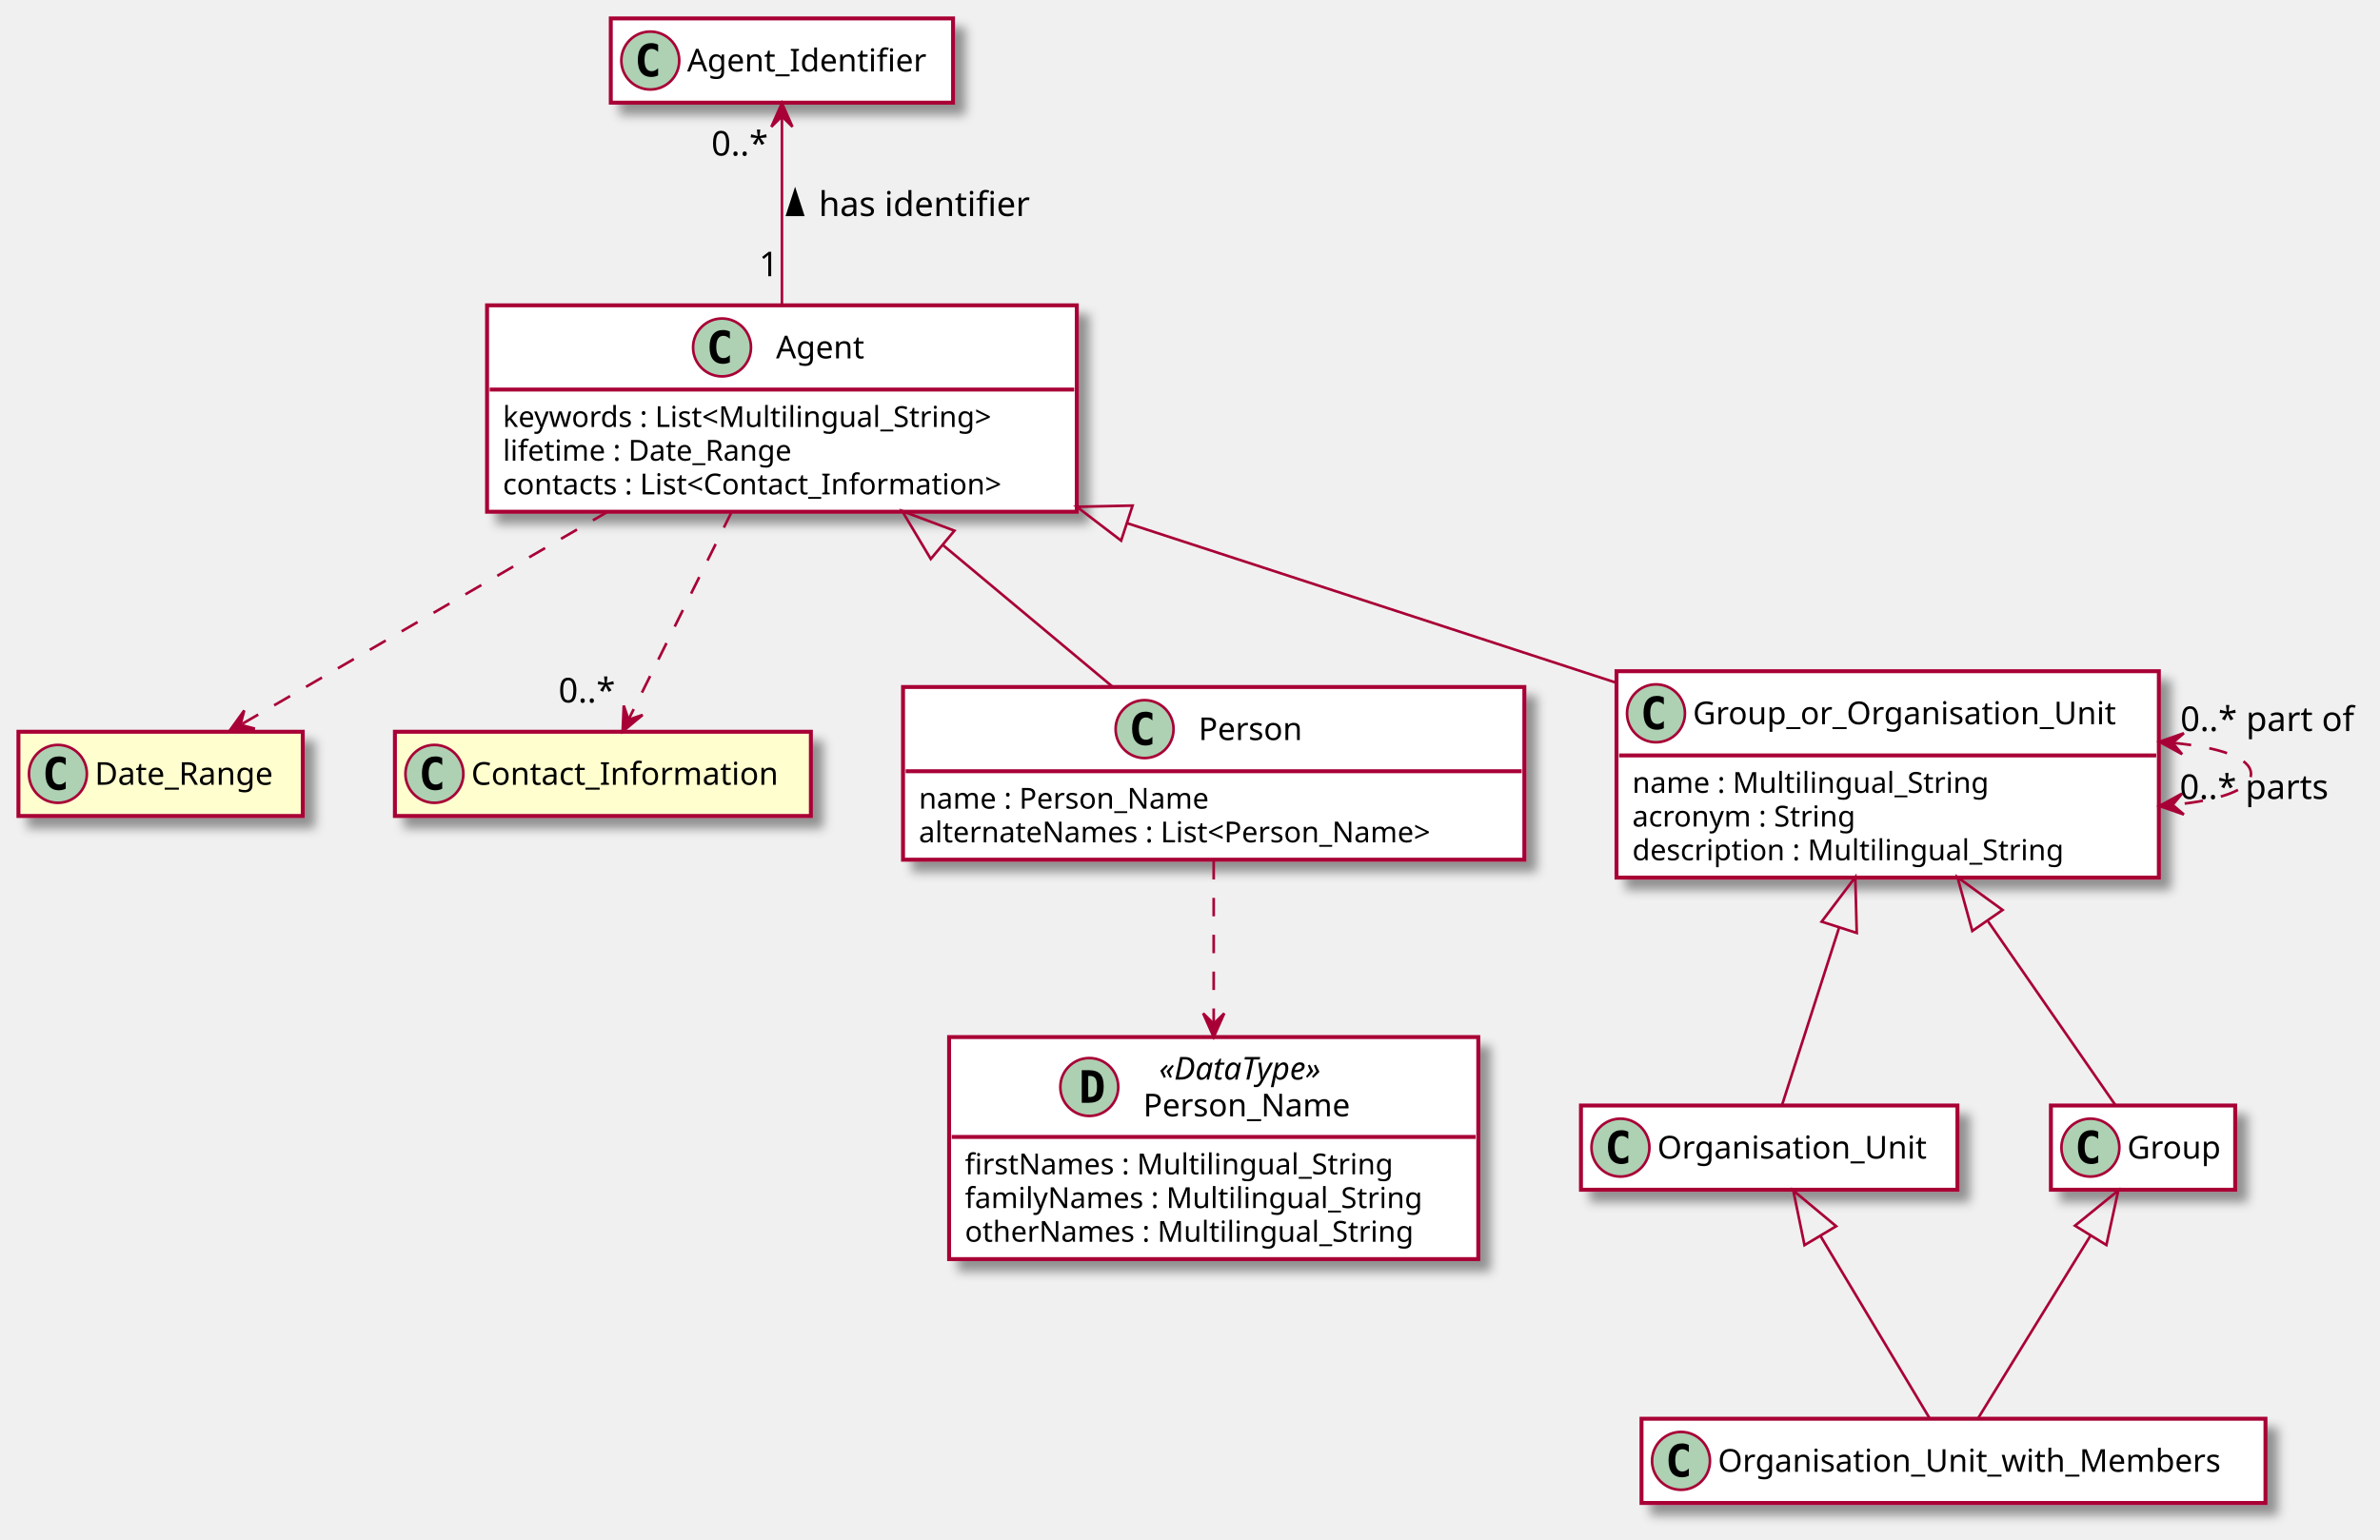
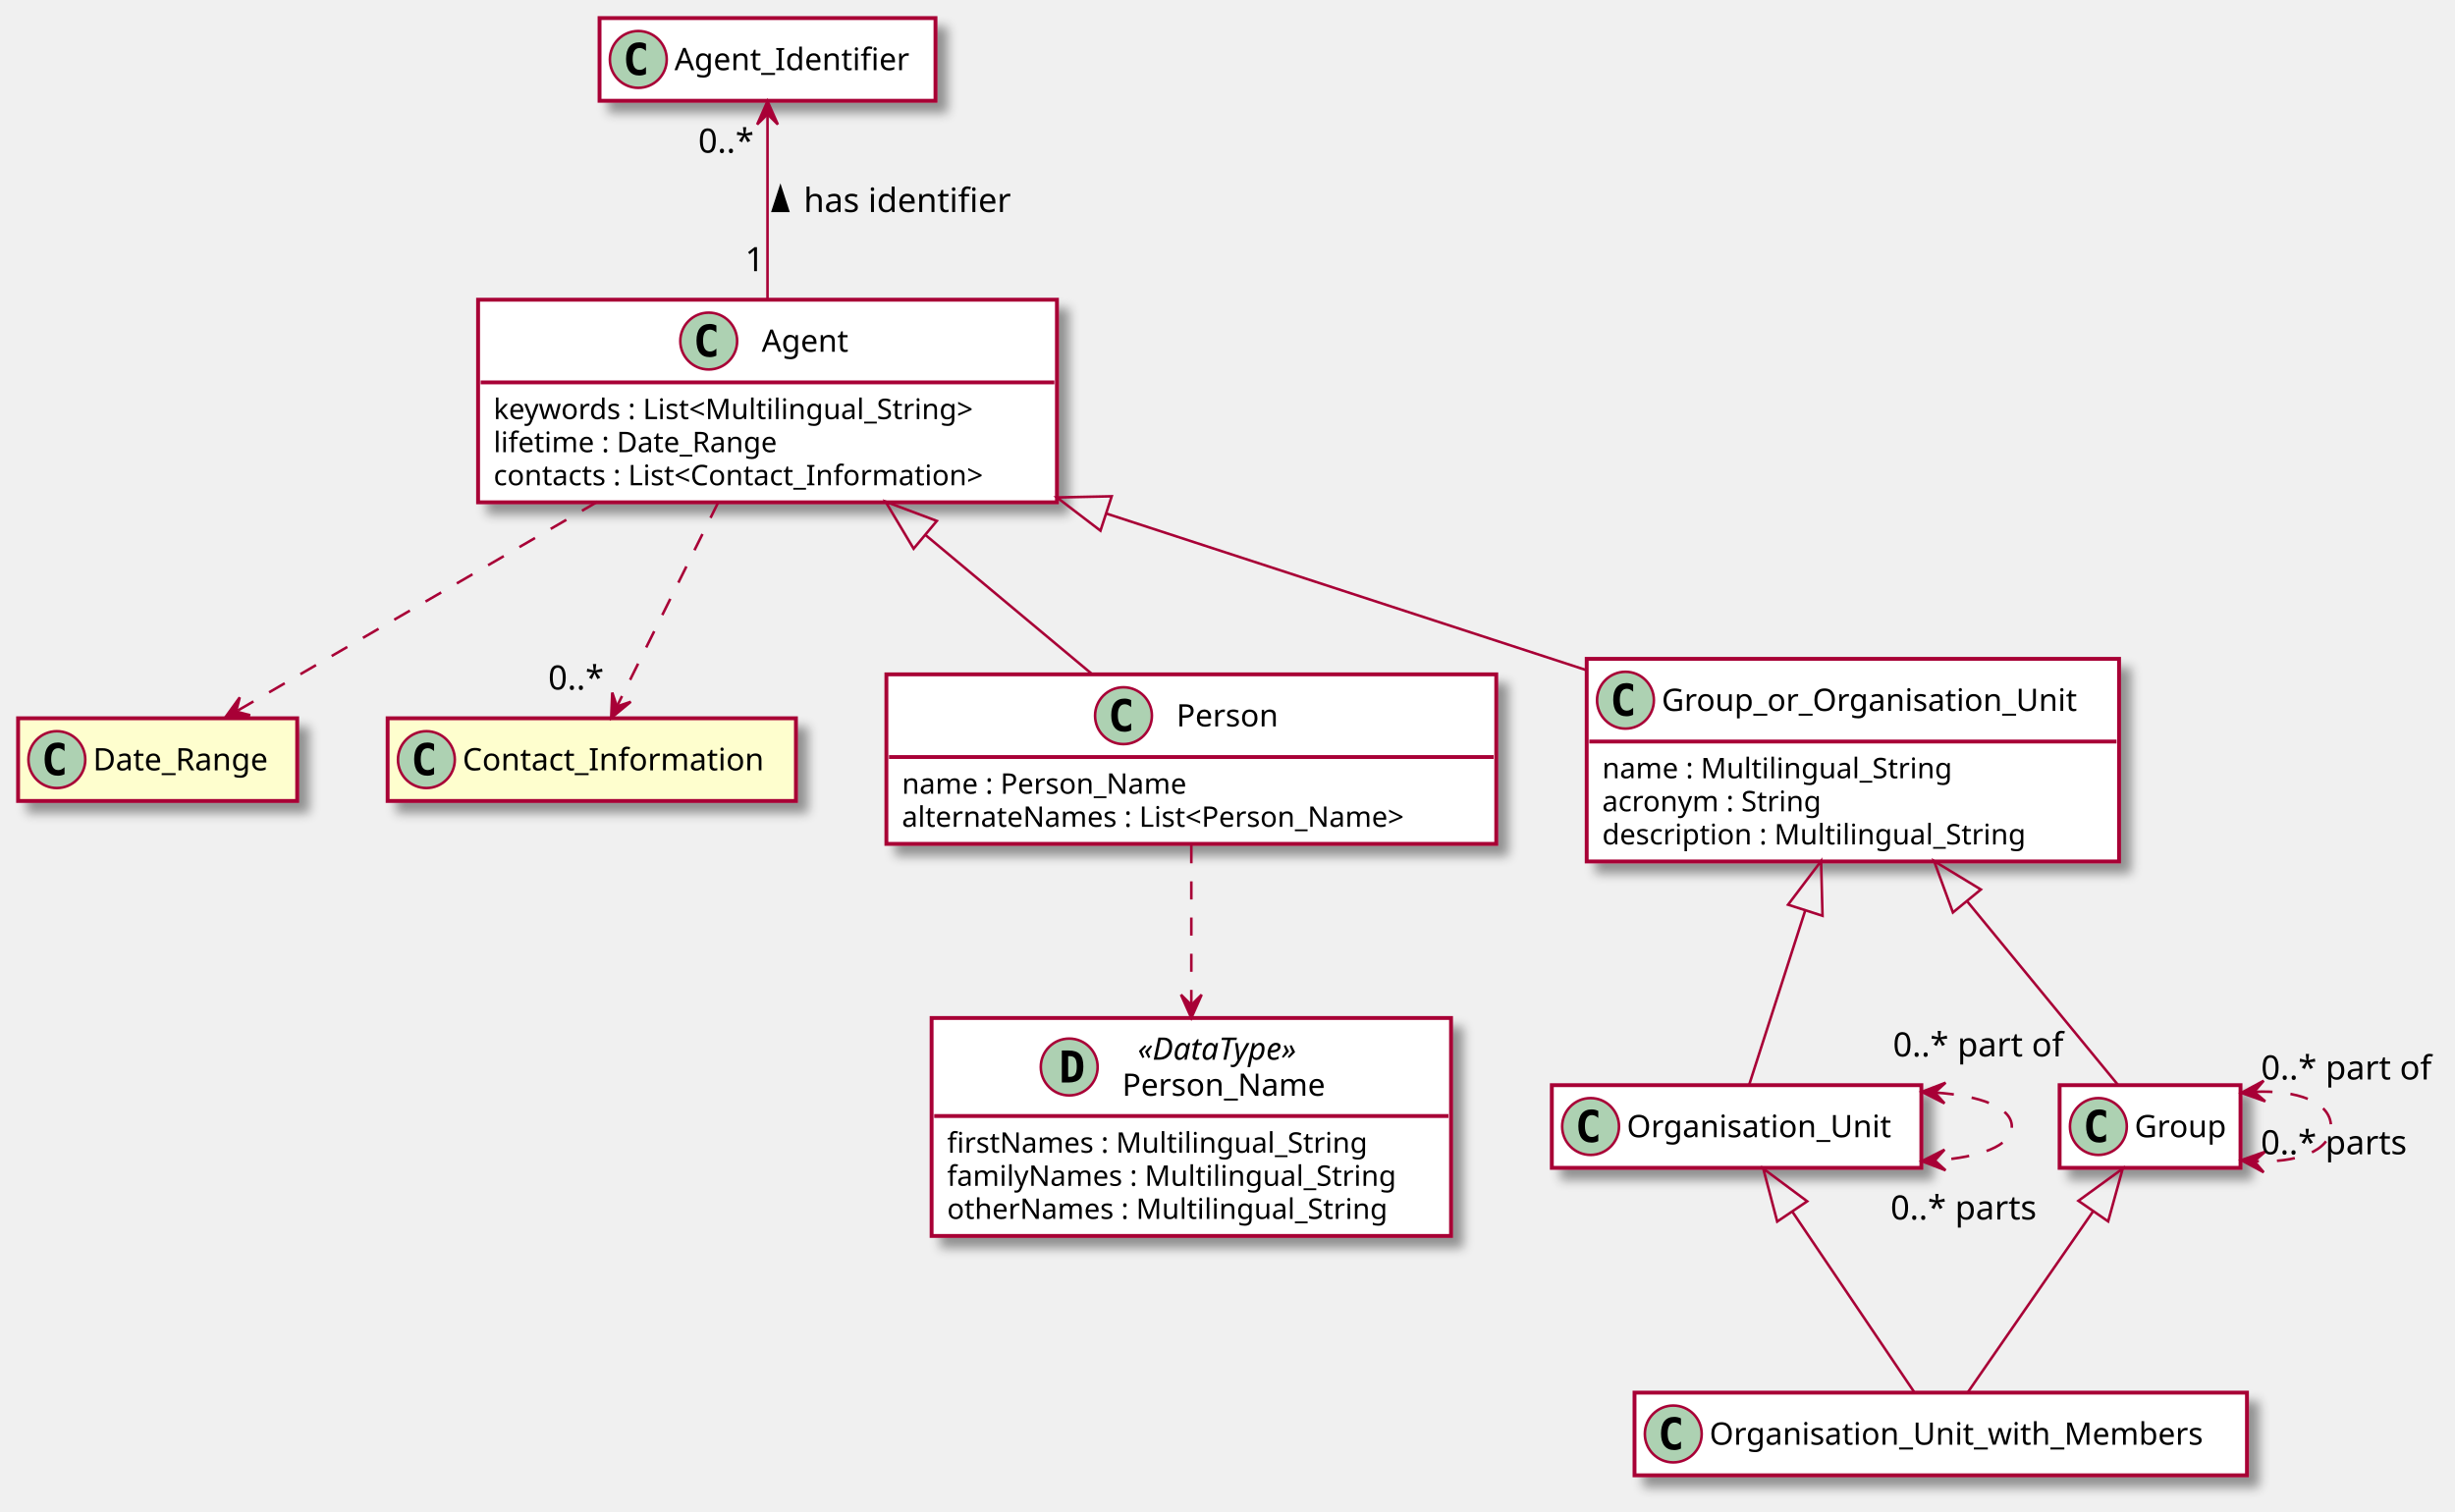
- <svg xmlns="http://www.w3.org/2000/svg" contentScriptType="application/ecmascript" contentStyleType="text/css" height="585px" preserveAspectRatio="none" style="width:904px;height:585px;background:#FFFFFF;" version="1.1" viewBox="0 0 904 585" width="904px" zoomAndPan="magnify">
+ <svg xmlns="http://www.w3.org/2000/svg" contentScriptType="application/ecmascript" contentStyleType="text/css" height="585px" preserveAspectRatio="none" style="width:950px;height:585px;background:#FFFFFF;" version="1.1" viewBox="0 0 950 585" width="950px" zoomAndPan="magnify">
  <defs>
-     <filter height="300%" id="f1ll1o93o54y9s" width="300%" x="-1" y="-1">
+     <filter height="300%" id="f66auw62i0wzi" width="300%" x="-1" y="-1">
      <feGaussianBlur result="blurOut" stdDeviation="2.0" />
      <feColorMatrix in="blurOut" result="blurOut2" type="matrix" values="0 0 0 0 0 0 0 0 0 0 0 0 0 0 0 0 0 0 .4 0" />
      <feOffset dx="4.0" dy="4.0" in="blurOut2" result="blurOut3" />
      <feBlend in="SourceGraphic" in2="blurOut3" mode="normal" />
    </filter>
  </defs>
  <g>
-     <rect codeLine="10" fill="#FFFFFF" filter="url(#f1ll1o93o54y9s)" height="78.414" id="Agent" style="stroke:#A80036;stroke-width:1.5;" width="224" x="185" y="116" />
+     <rect codeLine="10" fill="#FFFFFF" filter="url(#f66auw62i0wzi)" height="78.414" id="Agent" style="stroke:#A80036;stroke-width:1.5;" width="224" x="185" y="116" />
    <ellipse cx="274.25" cy="132" fill="#ADD1B2" rx="11" ry="11" style="stroke:#A80036;stroke-width:1.0;" />
    <path d="M277.219,137.641 Q276.641,137.938 276,138.078 Q275.359,138.234 274.656,138.234 Q272.156,138.234 270.828,136.594 Q269.516,134.938 269.516,131.812 Q269.516,128.688 270.828,127.031 Q272.156,125.375 274.656,125.375 Q275.359,125.375 276,125.531 Q276.656,125.688 277.219,125.984 L277.219,128.703 Q276.594,128.125 276,127.859 Q275.406,127.578 274.781,127.578 Q273.438,127.578 272.75,128.656 Q272.062,129.719 272.062,131.812 Q272.062,133.906 272.75,134.984 Q273.438,136.047 274.781,136.047 Q275.406,136.047 276,135.781 Q276.594,135.5 277.219,134.922 L277.219,137.641 Z " fill="#000000" />
    <text fill="#000000" font-family="sans-serif" font-size="12" lengthAdjust="spacing" textLength="37" x="294.75" y="136.154">Agent</text>
    <line style="stroke:#A80036;stroke-width:1.5;" x1="186" x2="408" y1="148" y2="148" />
    <text fill="#000000" font-family="sans-serif" font-size="11" lengthAdjust="spacing" textLength="207" x="191" y="162.21">keywords : List&lt;Multilingual_String&gt;</text>
    <text fill="#000000" font-family="sans-serif" font-size="11" lengthAdjust="spacing" textLength="121" x="191" y="175.015">lifetime : Date_Range</text>
    <text fill="#000000" font-family="sans-serif" font-size="11" lengthAdjust="spacing" textLength="212" x="191" y="187.82">contacts : List&lt;Contact_Information&gt;</text>
-     <rect fill="#FEFECE" filter="url(#f1ll1o93o54y9s)" height="32" id="Date_Range" style="stroke:#A80036;stroke-width:1.5;" width="108" x="7" y="278" />
+     <rect fill="#FEFECE" filter="url(#f66auw62i0wzi)" height="32" id="Date_Range" style="stroke:#A80036;stroke-width:1.5;" width="108" x="7" y="278" />
    <ellipse cx="22" cy="294" fill="#ADD1B2" rx="11" ry="11" style="stroke:#A80036;stroke-width:1.0;" />
    <path d="M24.969,299.641 Q24.391,299.938 23.75,300.078 Q23.109,300.234 22.406,300.234 Q19.906,300.234 18.578,298.594 Q17.266,296.938 17.266,293.812 Q17.266,290.688 18.578,289.031 Q19.906,287.375 22.406,287.375 Q23.109,287.375 23.75,287.531 Q24.406,287.688 24.969,287.984 L24.969,290.703 Q24.344,290.125 23.75,289.859 Q23.156,289.578 22.531,289.578 Q21.188,289.578 20.5,290.656 Q19.812,291.719 19.812,293.812 Q19.812,295.906 20.5,296.984 Q21.188,298.047 22.531,298.047 Q23.156,298.047 23.75,297.781 Q24.344,297.5 24.969,296.922 L24.969,299.641 Z " fill="#000000" />
    <text fill="#000000" font-family="sans-serif" font-size="12" lengthAdjust="spacing" textLength="76" x="36" y="298.154">Date_Range</text>
-     <rect fill="#FEFECE" filter="url(#f1ll1o93o54y9s)" height="32" id="Contact_Information" style="stroke:#A80036;stroke-width:1.5;" width="158" x="150" y="278" />
+     <rect fill="#FEFECE" filter="url(#f66auw62i0wzi)" height="32" id="Contact_Information" style="stroke:#A80036;stroke-width:1.5;" width="158" x="150" y="278" />
    <ellipse cx="165" cy="294" fill="#ADD1B2" rx="11" ry="11" style="stroke:#A80036;stroke-width:1.0;" />
    <path d="M167.969,299.641 Q167.391,299.938 166.75,300.078 Q166.109,300.234 165.406,300.234 Q162.906,300.234 161.578,298.594 Q160.266,296.938 160.266,293.812 Q160.266,290.688 161.578,289.031 Q162.906,287.375 165.406,287.375 Q166.109,287.375 166.75,287.531 Q167.406,287.688 167.969,287.984 L167.969,290.703 Q167.344,290.125 166.75,289.859 Q166.156,289.578 165.531,289.578 Q164.188,289.578 163.5,290.656 Q162.812,291.719 162.812,293.812 Q162.812,295.906 163.5,296.984 Q164.188,298.047 165.531,298.047 Q166.156,298.047 166.75,297.781 Q167.344,297.5 167.969,296.922 L167.969,299.641 Z " fill="#000000" />
    <text fill="#000000" font-family="sans-serif" font-size="12" lengthAdjust="spacing" textLength="126" x="179" y="298.154">Contact_Information</text>
-     <rect codeLine="20" fill="#FFFFFF" filter="url(#f1ll1o93o54y9s)" height="65.609" id="Person" style="stroke:#A80036;stroke-width:1.5;" width="236" x="343" y="261" />
+     <rect codeLine="20" fill="#FFFFFF" filter="url(#f66auw62i0wzi)" height="65.609" id="Person" style="stroke:#A80036;stroke-width:1.5;" width="236" x="343" y="261" />
    <ellipse cx="434.75" cy="277" fill="#ADD1B2" rx="11" ry="11" style="stroke:#A80036;stroke-width:1.0;" />
    <path d="M437.719,282.641 Q437.141,282.938 436.5,283.078 Q435.859,283.234 435.156,283.234 Q432.656,283.234 431.328,281.594 Q430.016,279.938 430.016,276.812 Q430.016,273.688 431.328,272.031 Q432.656,270.375 435.156,270.375 Q435.859,270.375 436.5,270.531 Q437.156,270.688 437.719,270.984 L437.719,273.703 Q437.094,273.125 436.5,272.859 Q435.906,272.578 435.281,272.578 Q433.938,272.578 433.25,273.656 Q432.562,274.719 432.562,276.812 Q432.562,278.906 433.25,279.984 Q433.938,281.047 435.281,281.047 Q435.906,281.047 436.5,280.781 Q437.094,280.5 437.719,279.922 L437.719,282.641 Z " fill="#000000" />
    <text fill="#000000" font-family="sans-serif" font-size="12" lengthAdjust="spacing" textLength="44" x="455.25" y="281.154">Person</text>
    <line style="stroke:#A80036;stroke-width:1.5;" x1="344" x2="578" y1="293" y2="293" />
    <text fill="#000000" font-family="sans-serif" font-size="11" lengthAdjust="spacing" textLength="167" x="349" y="307.21">name            : Person_Name</text>
    <text fill="#000000" font-family="sans-serif" font-size="11" lengthAdjust="spacing" textLength="224" x="349" y="320.015">alternateNames  : List&lt;Person_Name&gt;</text>
-     <rect codeLine="82" fill="#FFFFFF" filter="url(#f1ll1o93o54y9s)" height="84.352" id="Person_Name" style="stroke:#A80036;stroke-width:1.5;" width="201" x="360.5" y="394" />
+     <rect codeLine="82" fill="#FFFFFF" filter="url(#f66auw62i0wzi)" height="84.352" id="Person_Name" style="stroke:#A80036;stroke-width:1.5;" width="201" x="360.5" y="394" />
    <ellipse cx="413.75" cy="412.969" fill="#ADD0B2" rx="11" ry="11" style="stroke:#A80036;stroke-width:1.0;" />
    <path d="M413.344,408.781 L413.344,416.766 L414,416.766 Q415.438,416.766 416.047,415.859 Q416.672,414.938 416.672,412.766 Q416.672,410.594 416.047,409.688 Q415.438,408.781 414,408.781 L413.344,408.781 Z M410.891,406.578 L413.516,406.578 Q416.547,406.578 417.875,408.031 Q419.219,409.469 419.219,412.766 Q419.219,416.062 417.875,417.516 Q416.547,418.969 413.516,418.969 L410.891,418.969 L410.891,406.578 Z " fill="#000000" />
    <text fill="#000000" font-family="sans-serif" font-size="12" font-style="italic" lengthAdjust="spacing" textLength="74" x="440.25" y="410.139">«DataType»</text>
    <text fill="#000000" font-family="sans-serif" font-size="12" lengthAdjust="spacing" textLength="86" x="434.25" y="424.107">Person_Name</text>
    <line style="stroke:#A80036;stroke-width:1.5;" x1="361.5" x2="560.5" y1="431.938" y2="431.938" />
    <text fill="#000000" font-family="sans-serif" font-size="11" lengthAdjust="spacing" textLength="178" x="366.5" y="446.148">firstNames : Multilingual_String</text>
    <text fill="#000000" font-family="sans-serif" font-size="11" lengthAdjust="spacing" textLength="189" x="366.5" y="458.953">familyNames : Multilingual_String</text>
    <text fill="#000000" font-family="sans-serif" font-size="11" lengthAdjust="spacing" textLength="185" x="366.5" y="471.757">otherNames : Multilingual_String</text>
-     <rect codeLine="27" fill="#FFFFFF" filter="url(#f1ll1o93o54y9s)" height="32" id="Agent_Identifier" style="stroke:#A80036;stroke-width:1.5;" width="130" x="232" y="7" />
+     <rect codeLine="27" fill="#FFFFFF" filter="url(#f66auw62i0wzi)" height="32" id="Agent_Identifier" style="stroke:#A80036;stroke-width:1.5;" width="130" x="232" y="7" />
    <ellipse cx="247" cy="23" fill="#ADD1B2" rx="11" ry="11" style="stroke:#A80036;stroke-width:1.0;" />
    <path d="M249.969,28.641 Q249.391,28.938 248.75,29.078 Q248.109,29.234 247.406,29.234 Q244.906,29.234 243.578,27.594 Q242.266,25.938 242.266,22.812 Q242.266,19.688 243.578,18.031 Q244.906,16.375 247.406,16.375 Q248.109,16.375 248.75,16.531 Q249.406,16.688 249.969,16.984 L249.969,19.703 Q249.344,19.125 248.75,18.859 Q248.156,18.578 247.531,18.578 Q246.188,18.578 245.5,19.656 Q244.812,20.719 244.812,22.812 Q244.812,24.906 245.5,25.984 Q246.188,27.047 247.531,27.047 Q248.156,27.047 248.75,26.781 Q249.344,26.5 249.969,25.922 L249.969,28.641 Z " fill="#000000" />
    <text fill="#000000" font-family="sans-serif" font-size="12" lengthAdjust="spacing" textLength="98" x="261" y="27.154">Agent_Identifier</text>
-     <rect codeLine="94" fill="#FFFFFF" filter="url(#f1ll1o93o54y9s)" height="78.414" id="Group_or_Organisation_Unit" style="stroke:#A80036;stroke-width:1.5;" width="206" x="614" y="255" />
+     <rect codeLine="94" fill="#FFFFFF" filter="url(#f66auw62i0wzi)" height="78.414" id="Group_or_Organisation_Unit" style="stroke:#A80036;stroke-width:1.5;" width="206" x="614" y="255" />
    <ellipse cx="629" cy="271" fill="#ADD1B2" rx="11" ry="11" style="stroke:#A80036;stroke-width:1.0;" />
    <path d="M631.969,276.641 Q631.391,276.938 630.75,277.078 Q630.109,277.234 629.406,277.234 Q626.906,277.234 625.578,275.594 Q624.266,273.938 624.266,270.812 Q624.266,267.688 625.578,266.031 Q626.906,264.375 629.406,264.375 Q630.109,264.375 630.75,264.531 Q631.406,264.688 631.969,264.984 L631.969,267.703 Q631.344,267.125 630.75,266.859 Q630.156,266.578 629.531,266.578 Q628.188,266.578 627.5,267.656 Q626.812,268.719 626.812,270.812 Q626.812,272.906 627.5,273.984 Q628.188,275.047 629.531,275.047 Q630.156,275.047 630.75,274.781 Q631.344,274.5 631.969,273.922 L631.969,276.641 Z " fill="#000000" />
    <text fill="#000000" font-family="sans-serif" font-size="12" lengthAdjust="spacing" textLength="174" x="643" y="275.154">Group_or_Organisation_Unit</text>
    <line style="stroke:#A80036;stroke-width:1.5;" x1="615" x2="819" y1="287" y2="287" />
    <text fill="#000000" font-family="sans-serif" font-size="11" lengthAdjust="spacing" textLength="147" x="620" y="301.21">name : Multilingual_String</text>
    <text fill="#000000" font-family="sans-serif" font-size="11" lengthAdjust="spacing" textLength="95" x="620" y="314.015">acronym : String</text>
    <text fill="#000000" font-family="sans-serif" font-size="11" lengthAdjust="spacing" textLength="178" x="620" y="326.82">description : Multilingual_String</text>
-     <rect codeLine="115" fill="#FFFFFF" filter="url(#f1ll1o93o54y9s)" height="32" id="Organisation_Unit" style="stroke:#A80036;stroke-width:1.5;" width="143" x="600.5" y="420" />
+     <rect codeLine="115" fill="#FFFFFF" filter="url(#f66auw62i0wzi)" height="32" id="Organisation_Unit" style="stroke:#A80036;stroke-width:1.5;" width="143" x="600.5" y="420" />
    <ellipse cx="615.5" cy="436" fill="#ADD1B2" rx="11" ry="11" style="stroke:#A80036;stroke-width:1.0;" />
    <path d="M618.469,441.641 Q617.891,441.938 617.25,442.078 Q616.609,442.234 615.906,442.234 Q613.406,442.234 612.078,440.594 Q610.766,438.938 610.766,435.812 Q610.766,432.688 612.078,431.031 Q613.406,429.375 615.906,429.375 Q616.609,429.375 617.25,429.531 Q617.906,429.688 618.469,429.984 L618.469,432.703 Q617.844,432.125 617.25,431.859 Q616.656,431.578 616.031,431.578 Q614.688,431.578 614,432.656 Q613.312,433.719 613.312,435.812 Q613.312,437.906 614,438.984 Q614.688,440.047 616.031,440.047 Q616.656,440.047 617.25,439.781 Q617.844,439.5 618.469,438.922 L618.469,441.641 Z " fill="#000000" />
    <text fill="#000000" font-family="sans-serif" font-size="12" lengthAdjust="spacing" textLength="111" x="629.5" y="440.154">Organisation_Unit</text>
-     <rect codeLine="106" fill="#FFFFFF" filter="url(#f1ll1o93o54y9s)" height="32" id="Group" style="stroke:#A80036;stroke-width:1.5;" width="70" x="779" y="420" />
-     <ellipse cx="794" cy="436" fill="#ADD1B2" rx="11" ry="11" style="stroke:#A80036;stroke-width:1.0;" />
-     <path d="M796.969,441.641 Q796.391,441.938 795.75,442.078 Q795.109,442.234 794.406,442.234 Q791.906,442.234 790.578,440.594 Q789.266,438.938 789.266,435.812 Q789.266,432.688 790.578,431.031 Q791.906,429.375 794.406,429.375 Q795.109,429.375 795.75,429.531 Q796.406,429.688 796.969,429.984 L796.969,432.703 Q796.344,432.125 795.75,431.859 Q795.156,431.578 794.531,431.578 Q793.188,431.578 792.5,432.656 Q791.812,433.719 791.812,435.812 Q791.812,437.906 792.5,438.984 Q793.188,440.047 794.531,440.047 Q795.156,440.047 795.75,439.781 Q796.344,439.5 796.969,438.922 L796.969,441.641 Z " fill="#000000" />
-     <text fill="#000000" font-family="sans-serif" font-size="12" lengthAdjust="spacing" textLength="38" x="808" y="440.154">Group</text>
-     <rect codeLine="128" fill="#FFFFFF" filter="url(#f1ll1o93o54y9s)" height="32" id="Organisation_Unit_with_Members" style="stroke:#A80036;stroke-width:1.5;" width="237" x="623.5" y="539" />
-     <ellipse cx="638.5" cy="555" fill="#ADD1B2" rx="11" ry="11" style="stroke:#A80036;stroke-width:1.0;" />
-     <path d="M641.469,560.641 Q640.891,560.938 640.25,561.078 Q639.609,561.234 638.906,561.234 Q636.406,561.234 635.078,559.594 Q633.766,557.938 633.766,554.812 Q633.766,551.688 635.078,550.031 Q636.406,548.375 638.906,548.375 Q639.609,548.375 640.25,548.531 Q640.906,548.688 641.469,548.984 L641.469,551.703 Q640.844,551.125 640.25,550.859 Q639.656,550.578 639.031,550.578 Q637.688,550.578 637,551.656 Q636.312,552.719 636.312,554.812 Q636.312,556.906 637,557.984 Q637.688,559.047 639.031,559.047 Q639.656,559.047 640.25,558.781 Q640.844,558.5 641.469,557.922 L641.469,560.641 Z " fill="#000000" />
-     <text fill="#000000" font-family="sans-serif" font-size="12" lengthAdjust="spacing" textLength="205" x="652.5" y="559.154">Organisation_Unit_with_Members</text>
+     <rect codeLine="106" fill="#FFFFFF" filter="url(#f66auw62i0wzi)" height="32" id="Group" style="stroke:#A80036;stroke-width:1.5;" width="70" x="797" y="420" />
+     <ellipse cx="812" cy="436" fill="#ADD1B2" rx="11" ry="11" style="stroke:#A80036;stroke-width:1.0;" />
+     <path d="M814.969,441.641 Q814.391,441.938 813.75,442.078 Q813.109,442.234 812.406,442.234 Q809.906,442.234 808.578,440.594 Q807.266,438.938 807.266,435.812 Q807.266,432.688 808.578,431.031 Q809.906,429.375 812.406,429.375 Q813.109,429.375 813.75,429.531 Q814.406,429.688 814.969,429.984 L814.969,432.703 Q814.344,432.125 813.75,431.859 Q813.156,431.578 812.531,431.578 Q811.188,431.578 810.5,432.656 Q809.812,433.719 809.812,435.812 Q809.812,437.906 810.5,438.984 Q811.188,440.047 812.531,440.047 Q813.156,440.047 813.75,439.781 Q814.344,439.5 814.969,438.922 L814.969,441.641 Z " fill="#000000" />
+     <text fill="#000000" font-family="sans-serif" font-size="12" lengthAdjust="spacing" textLength="38" x="826" y="440.154">Group</text>
+     <rect codeLine="132" fill="#FFFFFF" filter="url(#f66auw62i0wzi)" height="32" id="Organisation_Unit_with_Members" style="stroke:#A80036;stroke-width:1.5;" width="237" x="632.5" y="539" />
+     <ellipse cx="647.5" cy="555" fill="#ADD1B2" rx="11" ry="11" style="stroke:#A80036;stroke-width:1.0;" />
+     <path d="M650.469,560.641 Q649.891,560.938 649.25,561.078 Q648.609,561.234 647.906,561.234 Q645.406,561.234 644.078,559.594 Q642.766,557.938 642.766,554.812 Q642.766,551.688 644.078,550.031 Q645.406,548.375 647.906,548.375 Q648.609,548.375 649.25,548.531 Q649.906,548.688 650.469,548.984 L650.469,551.703 Q649.844,551.125 649.25,550.859 Q648.656,550.578 648.031,550.578 Q646.688,550.578 646,551.656 Q645.312,552.719 645.312,554.812 Q645.312,556.906 646,557.984 Q646.688,559.047 648.031,559.047 Q648.656,559.047 649.25,558.781 Q649.844,558.5 650.469,557.922 L650.469,560.641 Z " fill="#000000" />
+     <text fill="#000000" font-family="sans-serif" font-size="12" lengthAdjust="spacing" textLength="205" x="661.5" y="559.154">Organisation_Unit_with_Members</text>
    <path codeLine="15" d="M231.26,194.16 C185.58,220.68 126.79,254.81 91.61,275.23 " fill="none" id="Agent-to-Date_Range" style="stroke:#A80036;stroke-width:1.0;stroke-dasharray:7.0,7.0;" />
    <polygon fill="#A80036" points="87.01,277.9,96.8,276.824,91.33,275.382,92.772,269.912,87.01,277.9" style="stroke:#A80036;stroke-width:1.0;" />
    <path codeLine="16" d="M278.06,194.16 C265.32,219.82 249.06,252.59 238.83,273.19 " fill="none" id="Agent-to-Contact_Information" style="stroke:#A80036;stroke-width:1.0;stroke-dasharray:7.0,7.0;" />
    <polygon fill="#A80036" points="236.5,277.9,244.087,271.62,238.725,273.422,236.922,268.06,236.5,277.9" style="stroke:#A80036;stroke-width:1.0;" />
    <text fill="#000000" font-family="sans-serif" font-size="13" lengthAdjust="spacing" textLength="23" x="212.125" y="266.877">0..*</text>
    <path codeLine="78" d="M358.27,207.18 C379.8,225.17 403.37,244.86 422.5,260.83 " fill="none" id="Agent-backto-Person" style="stroke:#A80036;stroke-width:1.0;" />
    <polygon fill="none" points="353.54,212.36,342.68,194.16,362.52,201.61,353.54,212.36" style="stroke:#A80036;stroke-width:1.0;" />
    <path codeLine="90" d="M461,327.12 C461,345.43 461,368.68 461,388.91 " fill="none" id="Person-to-Person_Name" style="stroke:#A80036;stroke-width:1.0;stroke-dasharray:7.0,7.0;" />
    <polygon fill="#A80036" points="461,393.98,465,384.98,461,388.98,457,384.98,461,393.98" style="stroke:#A80036;stroke-width:1.0;" />
    <path codeLine="30" d="M297,44.28 C297,63.38 297,92.48 297,115.91 " fill="none" id="Agent_Identifier-backto-Agent" style="stroke:#A80036;stroke-width:1.0;" />
    <polygon fill="#A80036" points="297,39.17,293,48.17,297,44.17,301,48.17,297,39.17" style="stroke:#A80036;stroke-width:1.0;" />
    <polygon fill="#000000" points="302,72.566,299.061,81.612,304.939,81.612,302,72.566" style="stroke:#000000;stroke-width:1.0;" />
    <text fill="#000000" font-family="sans-serif" font-size="13" lengthAdjust="spacing" textLength="82" x="311" y="82.067">has identifier</text>
    <text fill="#000000" font-family="sans-serif" font-size="13" lengthAdjust="spacing" textLength="23" x="270.191" y="59.1">0..*</text>
    <text fill="#000000" font-family="sans-serif" font-size="13" lengthAdjust="spacing" textLength="8" x="288.312" y="104.945">1</text>
    <path codeLine="102" d="M428.07,198.75 C487.97,218.29 557.89,241.1 613.95,259.39 " fill="none" id="Agent-backto-Group_or_Organisation_Unit" style="stroke:#A80036;stroke-width:1.0;" />
    <polygon fill="none" points="425.84,205.39,409,192.53,430.19,192.08,425.84,205.39" style="stroke:#A80036;stroke-width:1.0;" />
-     <path codeLine="124" d="M825.32,282.22 C842.92,283.91 855,287.84 855,294 C855,300.16 842.92,304.09 825.32,305.78 " fill="none" id="Group_or_Organisation_Unit-Group_or_Organisation_Unit" style="stroke:#A80036;stroke-width:1.0;stroke-dasharray:7.0,7.0;" />
-     <polygon fill="#A80036" points="820.21,306.2,829.51,309.441,825.193,305.786,828.848,301.469,820.21,306.2" style="stroke:#A80036;stroke-width:1.0;" />
-     <polygon fill="#A80036" points="820.21,281.8,828.848,286.531,825.193,282.214,829.51,278.559,820.21,281.8" style="stroke:#A80036;stroke-width:1.0;" />
-     <text fill="#000000" font-family="sans-serif" font-size="13" lengthAdjust="spacing" textLength="69" x="828.171" y="277.72">0..* part of</text>
-     <text fill="#000000" font-family="sans-serif" font-size="13" lengthAdjust="spacing" textLength="60" x="827.911" y="303.531">0..* parts</text>
    <path codeLine="120" d="M698.49,352.6 C690.63,377.05 682.1,403.58 676.9,419.75 " fill="none" id="Group_or_Organisation_Unit-backto-Organisation_Unit" style="stroke:#A80036;stroke-width:1.0;" />
    <polygon fill="none" points="691.92,350.15,704.7,333.26,705.25,354.44,691.92,350.15" style="stroke:#A80036;stroke-width:1.0;" />
-     <path codeLine="111" d="M755.15,350.06 C772.56,375.19 791.84,403.02 803.43,419.75 " fill="none" id="Group_or_Organisation_Unit-backto-Group" style="stroke:#A80036;stroke-width:1.0;" />
-     <polygon fill="none" points="749.14,353.68,743.51,333.26,760.65,345.71,749.14,353.68" style="stroke:#A80036;stroke-width:1.0;" />
-     <path codeLine="133" d="M794.09,469.36 C780.16,491.98 762.2,521.18 751.42,538.7 " fill="none" id="Group-backto-Organisation_Unit_with_Members" style="stroke:#A80036;stroke-width:1.0;" />
-     <polygon fill="none" points="788.14,465.66,804.59,452.3,800.07,473,788.14,465.66" style="stroke:#A80036;stroke-width:1.0;" />
-     <path codeLine="137" d="M691.56,469.7 C705.07,492.28 722.42,521.27 732.85,538.7 " fill="none" id="Organisation_Unit-backto-Organisation_Unit_with_Members" style="stroke:#A80036;stroke-width:1.0;" />
-     <polygon fill="none" points="685.41,473.05,681.15,452.3,697.43,465.86,685.41,473.05" style="stroke:#A80036;stroke-width:1.0;" />
+     <path codeLine="124" d="M749.1,422.87 C766.11,424.1 778.5,428.48 778.5,436 C778.5,443.52 766.11,447.9 749.1,449.13 " fill="none" id="Organisation_Unit-Organisation_Unit" style="stroke:#A80036;stroke-width:1.0;stroke-dasharray:7.0,7.0;" />
+     <polygon fill="#A80036" points="743.68,449.42,752.874,452.951,748.673,449.163,752.462,444.962,743.68,449.42" style="stroke:#A80036;stroke-width:1.0;" />
+     <polygon fill="#A80036" points="743.68,422.58,752.462,427.038,748.673,422.837,752.874,419.049,743.68,422.58" style="stroke:#A80036;stroke-width:1.0;" />
+     <text fill="#000000" font-family="sans-serif" font-size="13" lengthAdjust="spacing" textLength="69" x="732.493" y="408.882">0..* part of</text>
+     <text fill="#000000" font-family="sans-serif" font-size="13" lengthAdjust="spacing" textLength="60" x="731.567" y="471.99">0..* parts</text>
+     <path codeLine="111" d="M761.33,348.97 C782.21,374.38 805.53,402.78 819.47,419.75 " fill="none" id="Group_or_Organisation_Unit-backto-Group" style="stroke:#A80036;stroke-width:1.0;" />
+     <polygon fill="none" points="755.71,353.15,748.42,333.26,766.53,344.27,755.71,353.15" style="stroke:#A80036;stroke-width:1.0;" />
+     <path codeLine="128" d="M872.37,422.58 C888.49,421.84 902,426.31 902,436 C902,445.69 888.49,450.16 872.37,449.42 " fill="none" id="Group-Group" style="stroke:#A80036;stroke-width:1.0;stroke-dasharray:7.0,7.0;" />
+     <polygon fill="#A80036" points="867.3,449.03,875.965,453.712,872.285,449.416,876.582,445.736,867.3,449.03" style="stroke:#A80036;stroke-width:1.0;" />
+     <polygon fill="#A80036" points="867.3,422.97,876.582,426.264,872.285,422.584,875.965,418.288,867.3,422.97" style="stroke:#A80036;stroke-width:1.0;" />
+     <text fill="#000000" font-family="sans-serif" font-size="13" lengthAdjust="spacing" textLength="69" x="874.934" y="417.799">0..* part of</text>
+     <text fill="#000000" font-family="sans-serif" font-size="13" lengthAdjust="spacing" textLength="60" x="874.85" y="446.744">0..* parts</text>
+     <path codeLine="137" d="M809.83,469.02 C794.14,491.69 773.78,521.09 761.59,538.7 " fill="none" id="Group-backto-Organisation_Unit_with_Members" style="stroke:#A80036;stroke-width:1.0;" />
+     <polygon fill="none" points="804.27,464.76,821.41,452.3,815.78,472.72,804.27,464.76" style="stroke:#A80036;stroke-width:1.0;" />
+     <path codeLine="141" d="M693.62,469.02 C708.93,491.69 728.78,521.09 740.67,538.7 " fill="none" id="Organisation_Unit-backto-Organisation_Unit_with_Members" style="stroke:#A80036;stroke-width:1.0;" />
+     <polygon fill="none" points="687.72,472.79,682.33,452.3,699.32,464.95,687.72,472.79" style="stroke:#A80036;stroke-width:1.0;" />
  </g>
</svg>
